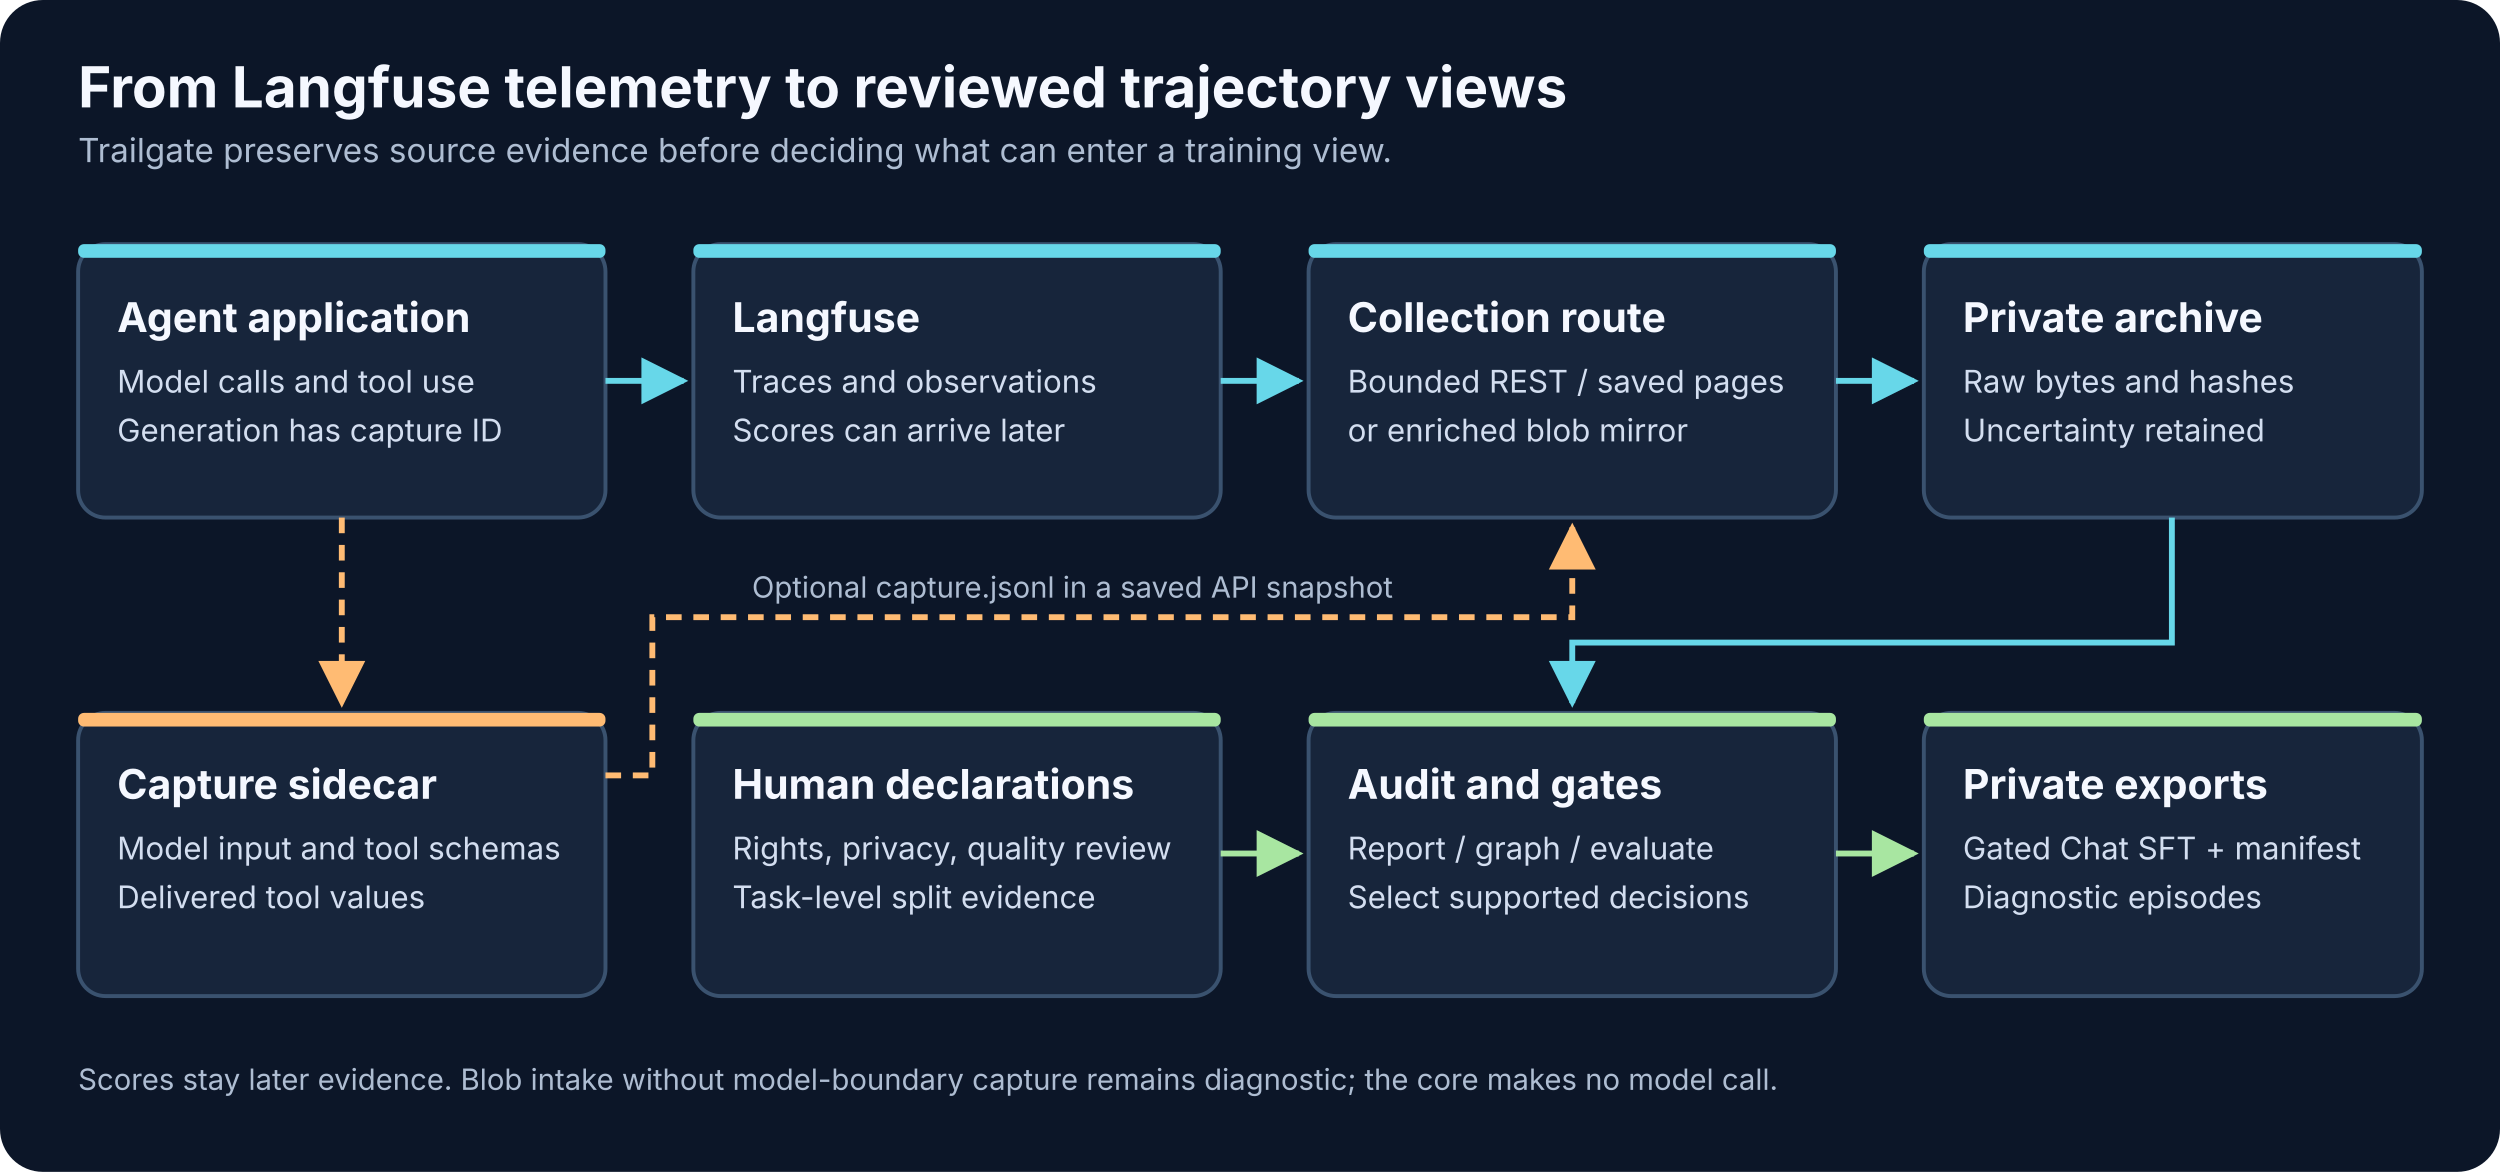
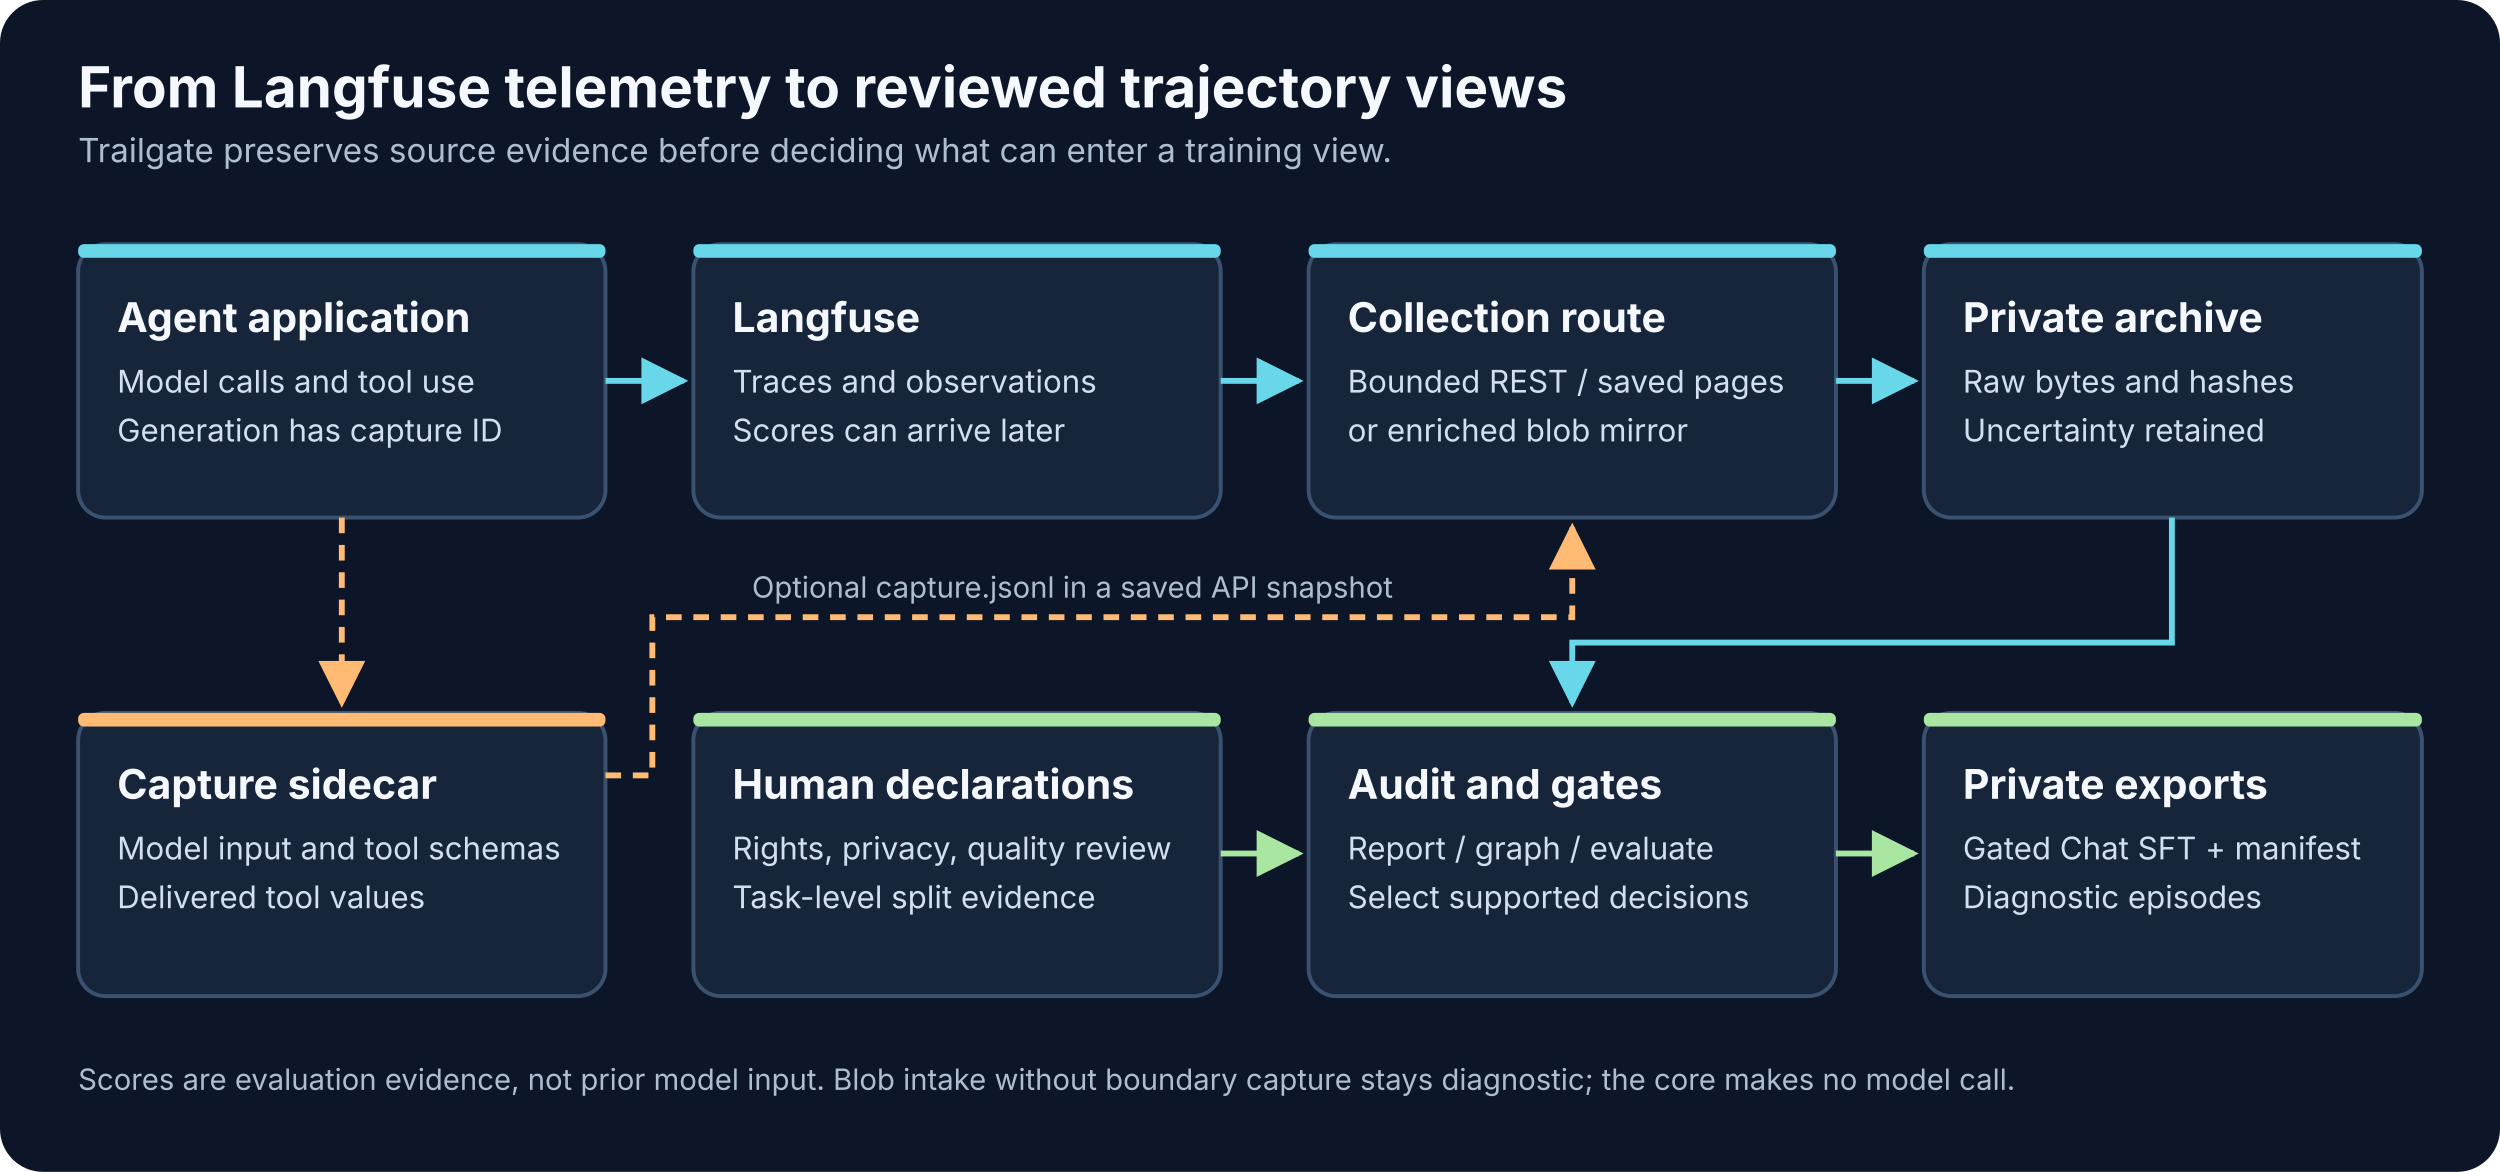
- <svg xmlns="http://www.w3.org/2000/svg" viewBox="0 0 1280 600" role="img" aria-labelledby="title description">
+ <svg xmlns="http://www.w3.org/2000/svg" viewBox="0 0 1280 600" role="img" aria-labelledby="title description" lang="en">
  <defs>
    <marker id="arrow" viewBox="0 0 10 10" refX="9" refY="5" markerWidth="8" markerHeight="8" orient="auto-start-reverse">
      <path d="M 0 0 L 10 5 L 0 10 z" fill="#67d7e9" />
    </marker>
    <marker id="side-arrow" viewBox="0 0 10 10" refX="9" refY="5" markerWidth="8" markerHeight="8" orient="auto-start-reverse">
      <path d="M 0 0 L 10 5 L 0 10 z" fill="#ffbb73" />
    </marker>
    <marker id="gate-arrow" viewBox="0 0 10 10" refX="9" refY="5" markerWidth="8" markerHeight="8" orient="auto-start-reverse">
      <path d="M 0 0 L 10 5 L 0 10 z" fill="#a8e6a1" />
    </marker>
    <style>
      text { font-family: -apple-system, BlinkMacSystemFont, "Segoe UI", sans-serif; }
      .heading { fill: #f5f8ff; font-size: 29px; font-weight: 700; }
      .subtitle { fill: #aebdd2; font-size: 17px; }
      .label { fill: #f5f8ff; font-size: 21px; font-weight: 700; }
      .detail { fill: #d3def0; font-size: 16px; }
      .note { fill: #aebdd2; font-size: 15px; }
      .card { fill: #17253b; stroke: #3a526f; stroke-width: 2; }
      .accent { fill: #67d7e9; }
      .side { fill: #ffbb73; }
      .gate { fill: #a8e6a1; }
      .flow { fill: none; stroke: #67d7e9; stroke-width: 3; marker-end: url(#arrow); }
      .sideflow { fill: none; stroke: #ffbb73; stroke-width: 3; stroke-dasharray: 8 6; marker-end: url(#side-arrow); }
      .gateflow { fill: none; stroke: #a8e6a1; stroke-width: 3; marker-end: url(#gate-arrow); }
    </style>
  </defs>
  <rect width="1280" height="600" rx="22" fill="#0c1628" />
  <text class="heading" x="40" y="55">From Langfuse telemetry to reviewed trajectory views</text>
  <text class="subtitle" x="40" y="83">Trailgate preserves source evidence before deciding what can enter a training view.</text>
  <rect class="card" x="40" y="125" width="270" height="140" rx="14" />
  <rect class="accent" x="40" y="125" width="270" height="7" rx="3" />
  <text class="label" x="60" y="170">Agent application</text>
  <text class="detail" x="60" y="201">Model calls and tool use</text>
  <text class="detail" x="60" y="226">Generation has capture ID</text>
  <rect class="card" x="355" y="125" width="270" height="140" rx="14" />
  <rect class="accent" x="355" y="125" width="270" height="7" rx="3" />
  <text class="label" x="375" y="170">Langfuse</text>
  <text class="detail" x="375" y="201">Traces and observations</text>
  <text class="detail" x="375" y="226">Scores can arrive later</text>
  <rect class="card" x="670" y="125" width="270" height="140" rx="14" />
  <rect class="accent" x="670" y="125" width="270" height="7" rx="3" />
  <text class="label" x="690" y="170">Collection route</text>
  <text class="detail" x="690" y="201">Bounded REST / saved pages</text>
  <text class="detail" x="690" y="226">or enriched blob mirror</text>
  <rect class="card" x="985" y="125" width="255" height="140" rx="14" />
  <rect class="accent" x="985" y="125" width="255" height="7" rx="3" />
  <text class="label" x="1005" y="170">Private archive</text>
  <text class="detail" x="1005" y="201">Raw bytes and hashes</text>
  <text class="detail" x="1005" y="226">Uncertainty retained</text>
  <path class="flow" d="M 310 195 H 350" />
  <path class="flow" d="M 625 195 H 665" />
  <path class="flow" d="M 940 195 H 980" />
  <rect class="card" x="40" y="365" width="270" height="145" rx="14" />
  <rect class="side" x="40" y="365" width="270" height="7" rx="3" />
  <text class="label" x="60" y="409">Capture sidecar</text>
  <text class="detail" x="60" y="440">Model input and tool schemas</text>
  <text class="detail" x="60" y="465">Delivered tool values</text>
  <path class="sideflow" d="M 175 265 V 360" />
  <path class="sideflow" d="M 310 397 H 334 V 316 H 805 V 270" />
  <text class="note" x="385" y="306">Optional capture.jsonl in a saved API snapshot</text>
  <rect class="card" x="355" y="365" width="270" height="145" rx="14" />
  <rect class="gate" x="355" y="365" width="270" height="7" rx="3" />
  <text class="label" x="375" y="409">Human declarations</text>
  <text class="detail" x="375" y="440">Rights, privacy, quality review</text>
  <text class="detail" x="375" y="465">Task-level split evidence</text>
  <rect class="card" x="670" y="365" width="270" height="145" rx="14" />
  <rect class="gate" x="670" y="365" width="270" height="7" rx="3" />
  <text class="label" x="690" y="409">Audit and gates</text>
  <text class="detail" x="690" y="440">Report / graph / evaluate</text>
  <text class="detail" x="690" y="465">Select supported decisions</text>
  <rect class="card" x="985" y="365" width="255" height="145" rx="14" />
  <rect class="gate" x="985" y="365" width="255" height="7" rx="3" />
  <text class="label" x="1005" y="409">Private exports</text>
  <text class="detail" x="1005" y="440">Gated Chat SFT + manifest</text>
  <text class="detail" x="1005" y="465">Diagnostic episodes</text>
  <path class="gateflow" d="M 625 437 H 665" />
  <path class="gateflow" d="M 940 437 H 980" />
  <path class="flow" d="M 1112 265 V 329 H 805 V 360" />
-   <text class="note" x="40" y="558">Scores stay later evidence. Blob intake without model-boundary capture remains diagnostic; the core makes no model call.</text>
+   <text class="note" x="40" y="558">Scores are evaluation evidence, not prior model input. Blob intake without boundary capture stays diagnostic; the core makes no model call.</text>
</svg>
